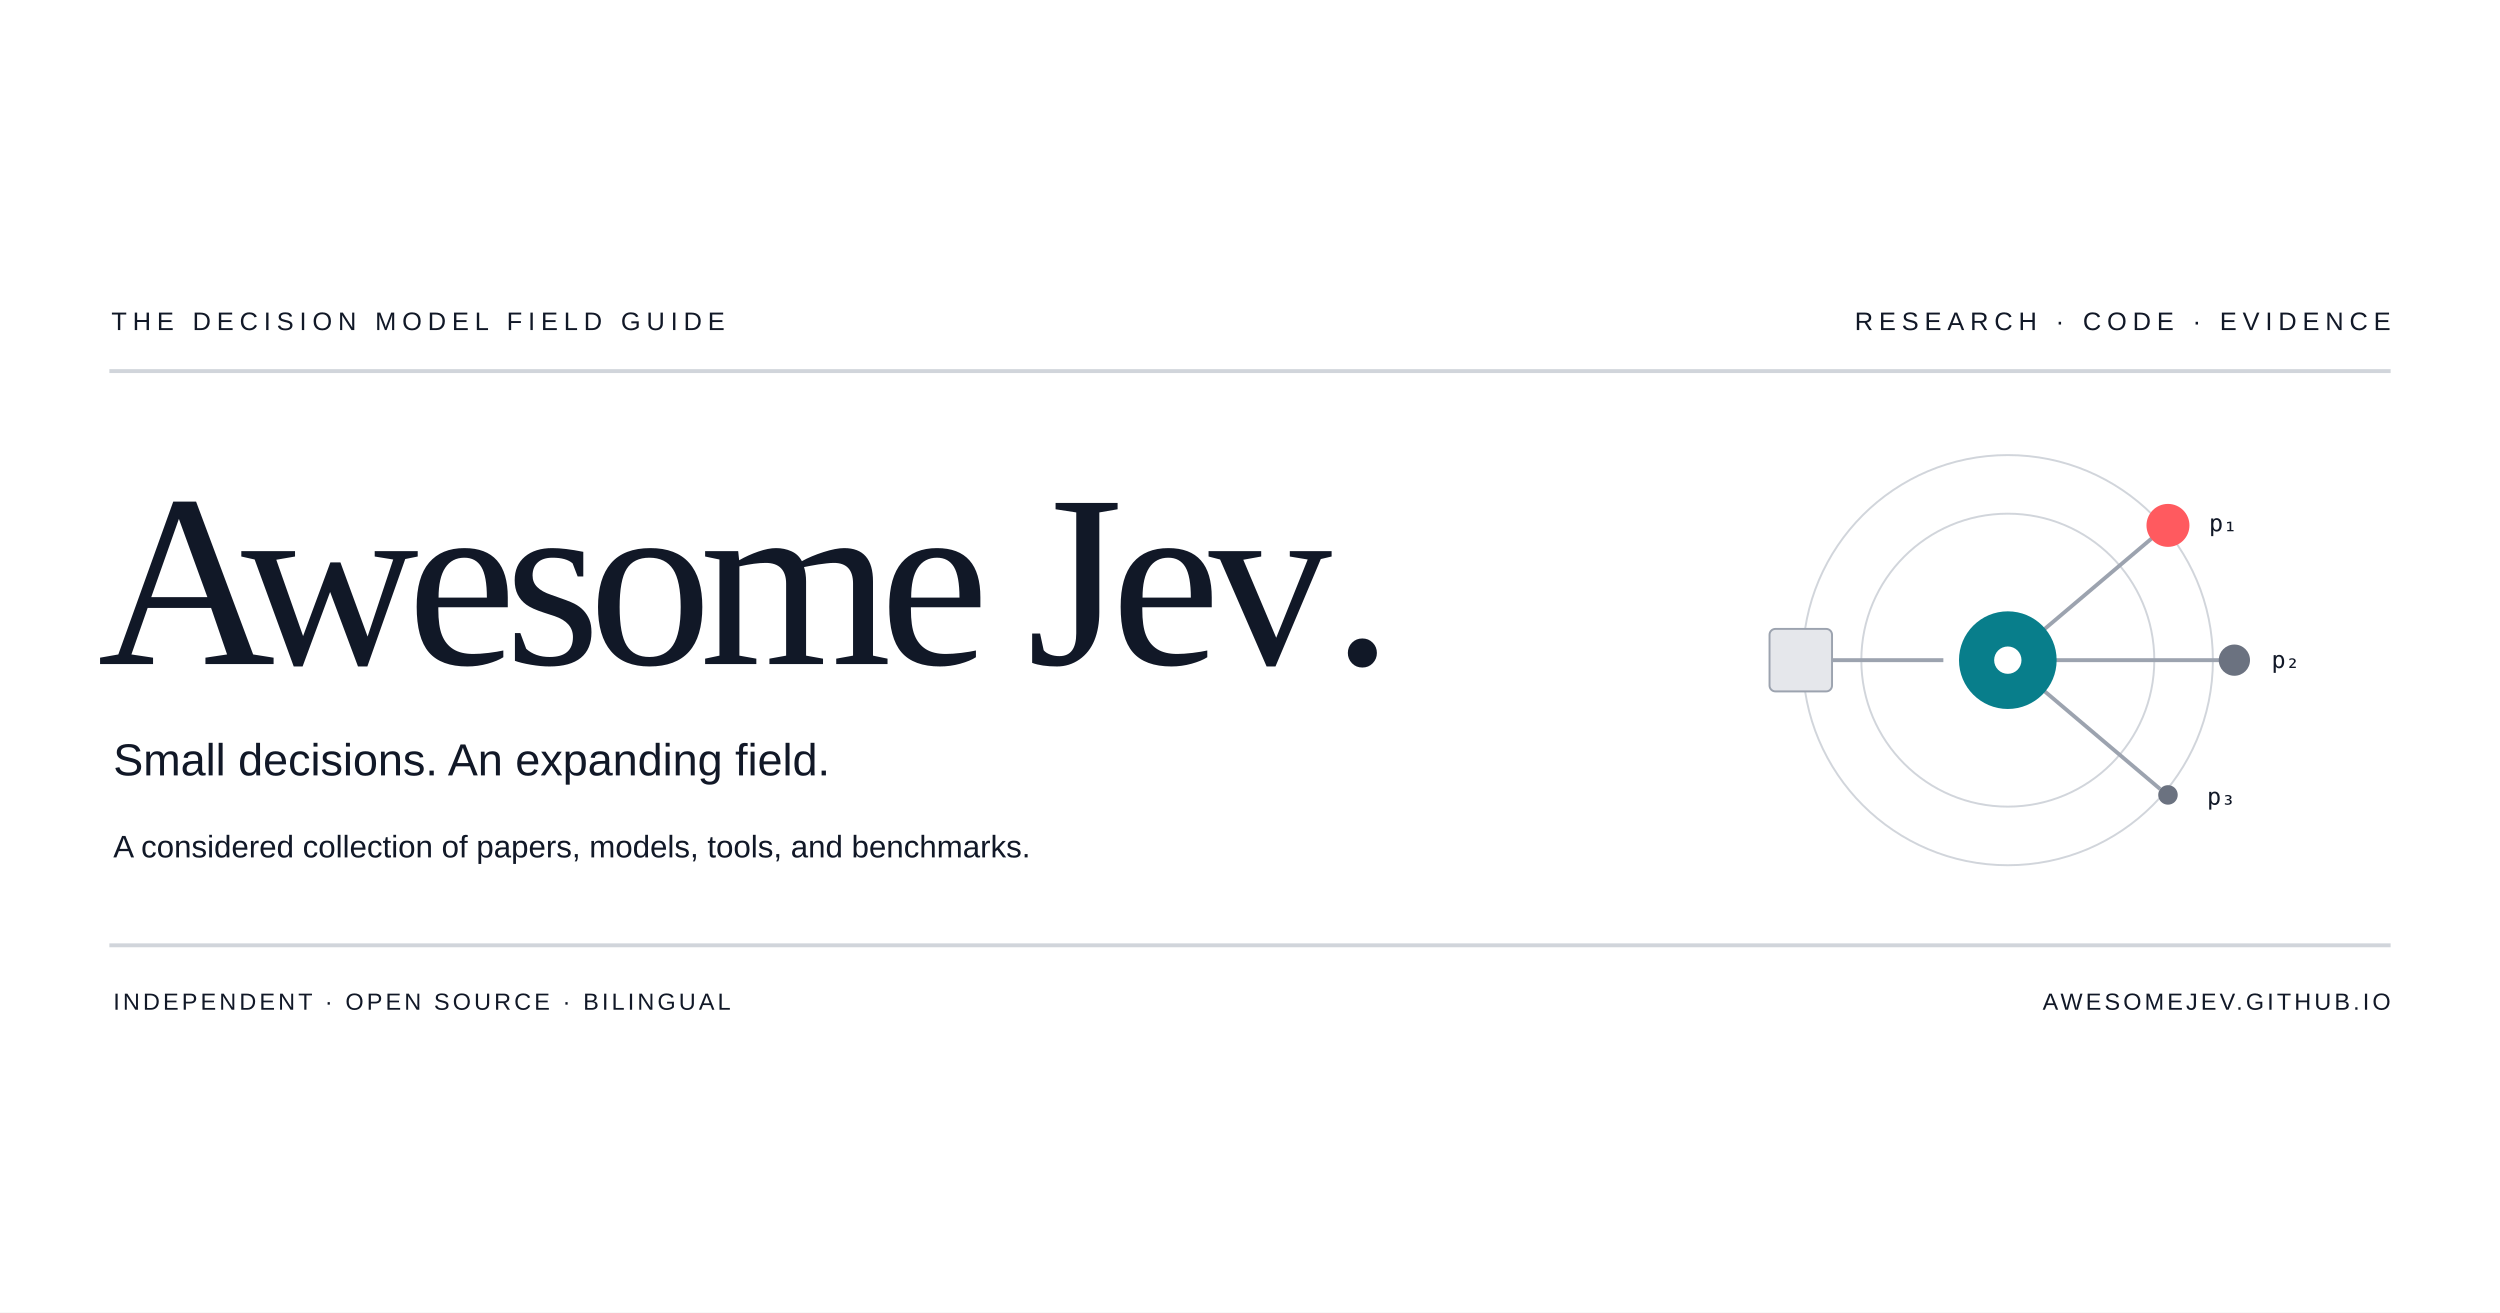
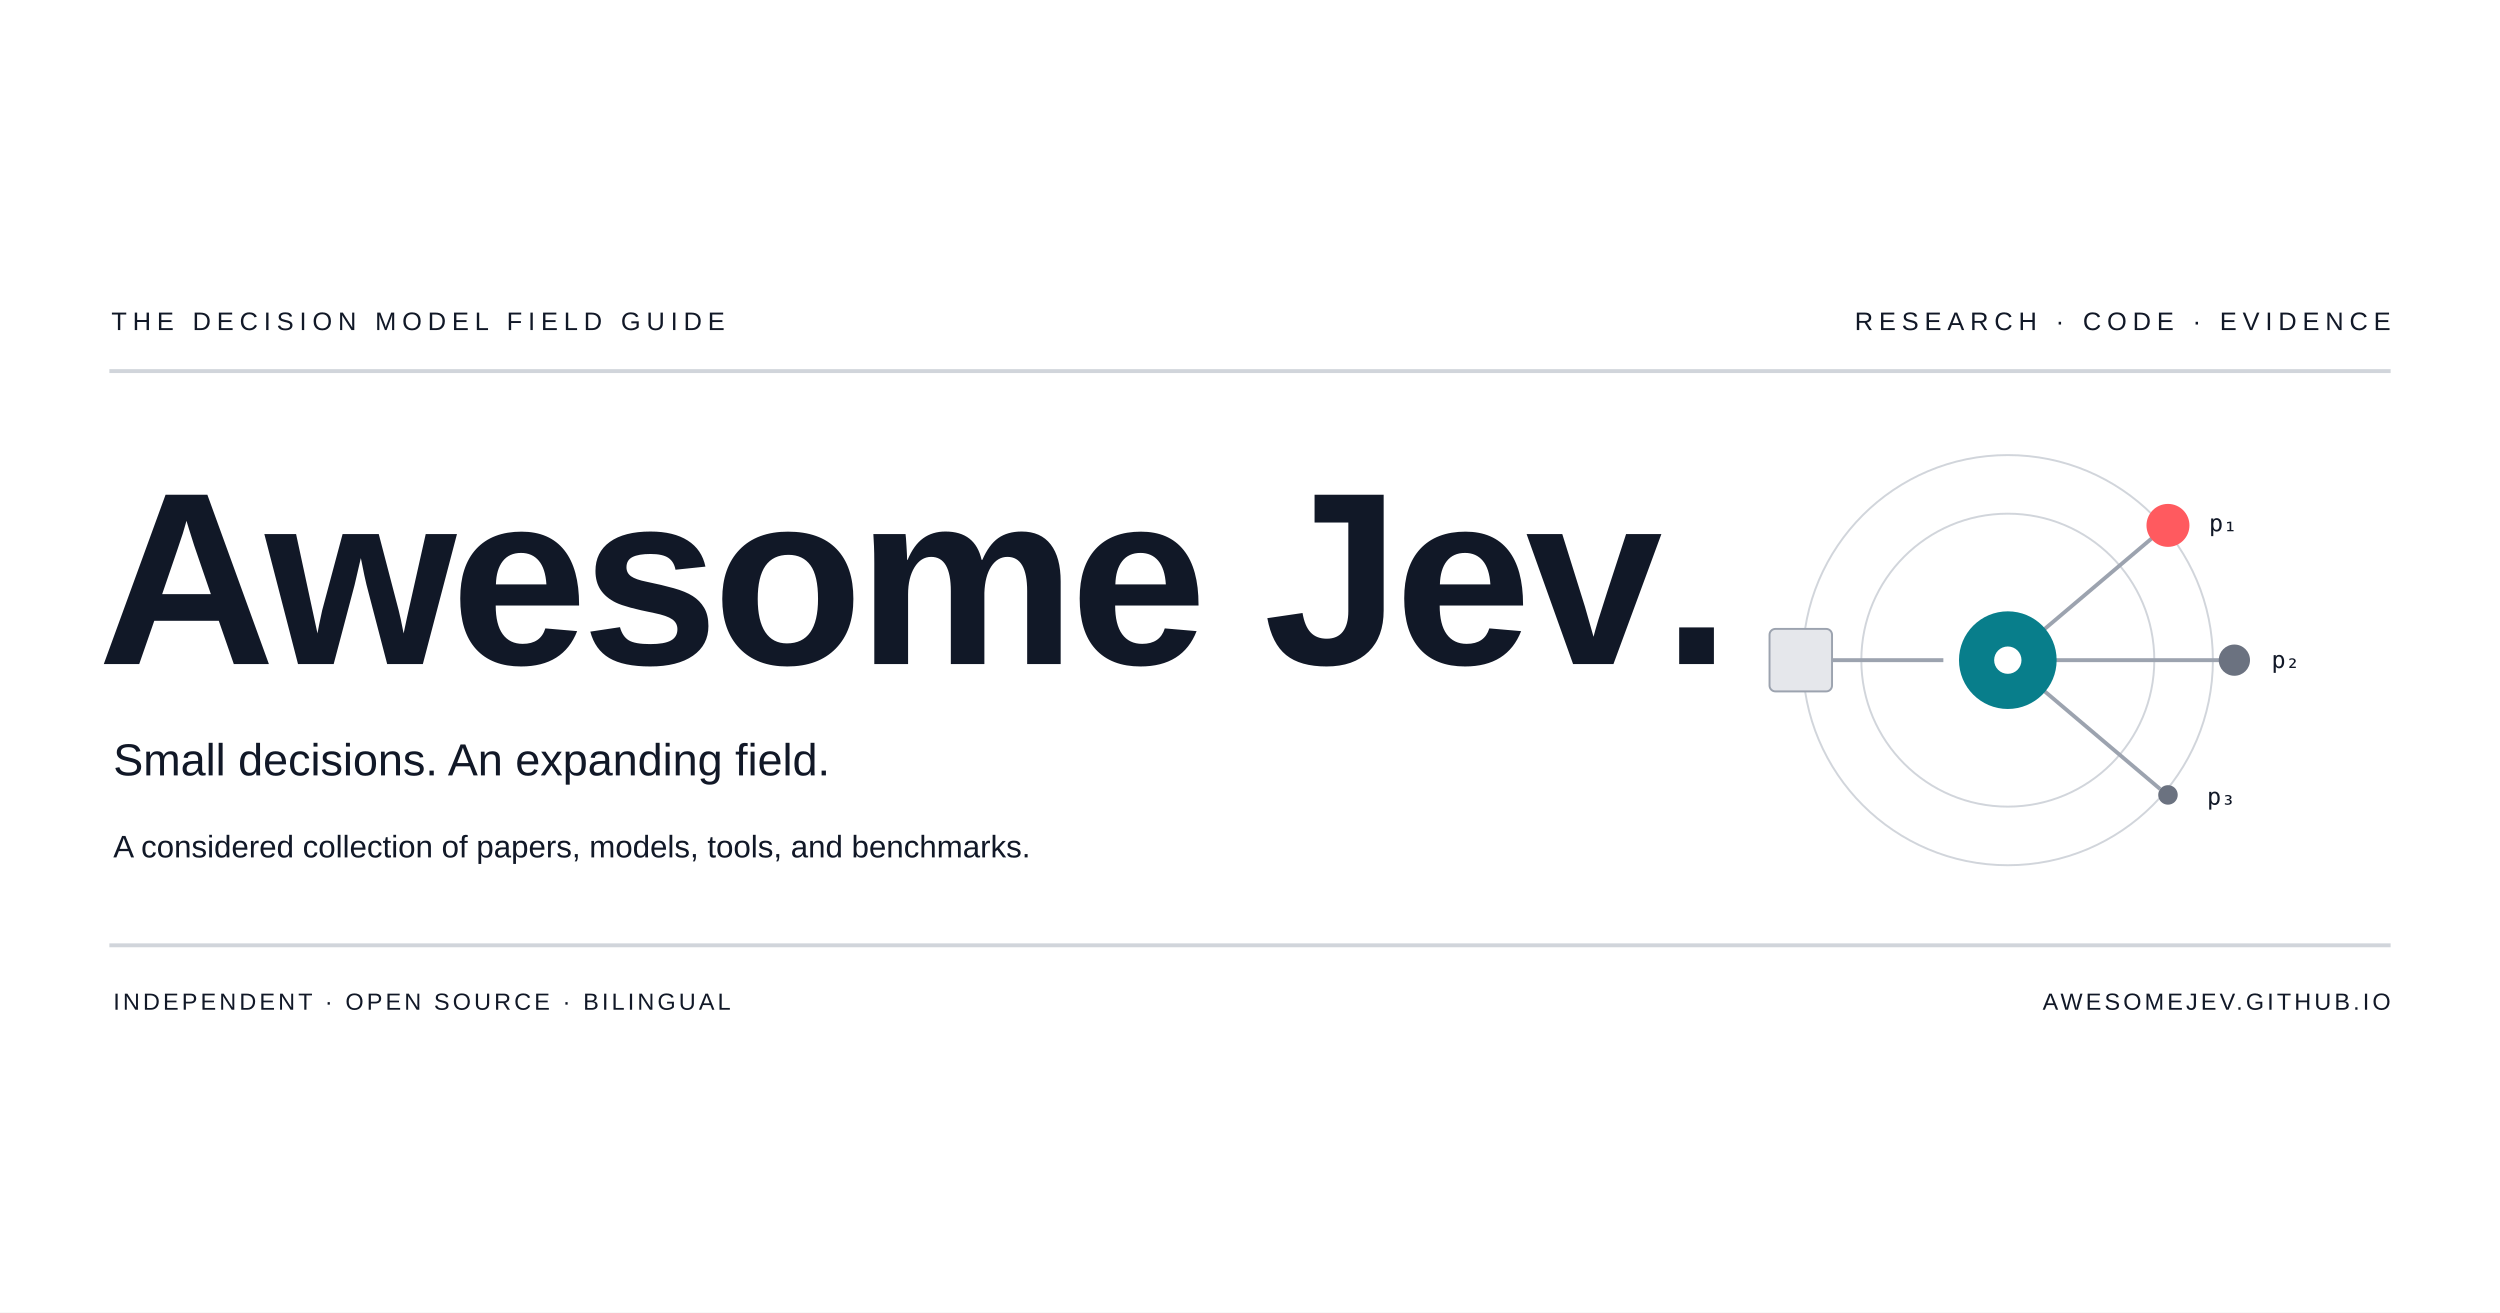
<svg xmlns="http://www.w3.org/2000/svg" width="1200" height="630" viewBox="0 0 1200 630">
  <rect width="1200" height="630" fill="#FFFFFF" />
  <g transform="translate(0 118.125) scale(0.9375)">
    <rect width="1280" height="420" fill="#FFFFFF" />
    <path d="M56 64H1224M56 358H1224" stroke="#D1D5DB" stroke-width="2" />
    <g fill="#111827" font-family="Arial,Helvetica,sans-serif" font-size="13" letter-spacing="3">
      <text x="57" y="43">THE DECISION MODEL FIELD GUIDE</text>
      <text x="1224" y="43" text-anchor="end">RESEARCH · CODE · EVIDENCE</text>
    </g>
-     <text x="50" y="214" fill="#111827" font-family="Georgia,Times New Roman,serif" font-size="126" letter-spacing="-6">Awesome Jev<tspan fill="#111827">.</tspan>
+     <text x="50" y="214" fill="#111827" font-family="Arial,Helvetica,sans-serif" font-size="126" font-weight="600" letter-spacing="-3">Awesome Jev<tspan fill="#111827">.</tspan>
    </text>
    <text x="58" y="271" fill="#111827" font-family="Arial,Helvetica,sans-serif" font-size="23">Small decisions. An expanding field.</text>
    <text x="58" y="313" fill="#111827" font-family="Arial,Helvetica,sans-serif" font-size="16">A considered collection of papers, models, tools, and benchmarks.</text>
    <g transform="translate(913 101)">
      <circle cx="115" cy="111" r="105" fill="none" stroke="#D1D5DB" />
      <circle cx="115" cy="111" r="75" fill="none" stroke="#D1D5DB" />
      <path d="M17 111H82M115 111L193 45M115 111H225M115 111L193 177" fill="none" stroke="#9CA3AF" stroke-width="2" />
      <rect x="-7" y="95" width="32" height="32" rx="3" fill="#E5E7EB" stroke="#9CA3AF" />
      <circle cx="115" cy="111" r="25" fill="#087E8B" />
      <circle cx="115" cy="111" r="7" fill="#FFFFFF" />
      <circle cx="197" cy="42" r="11" fill="#FF5A5F" />
      <circle cx="231" cy="111" r="8" fill="#6B7280" />
      <circle cx="197" cy="180" r="5" fill="#6B7280" />
      <g fill="#111827" font-family="monospace" font-size="12">
        <text x="218" y="45">p₁</text>
        <text x="250" y="115">p₂</text>
        <text x="217" y="185">p₃</text>
      </g>
    </g>
    <g fill="#111827" font-family="Arial,Helvetica,sans-serif" font-size="12" letter-spacing="1.6">
      <text x="58" y="391">INDEPENDENT · OPEN SOURCE · BILINGUAL</text>
      <text x="1224" y="391" text-anchor="end">AWESOMEJEV.GITHUB.IO</text>
    </g>
  </g>
</svg>
